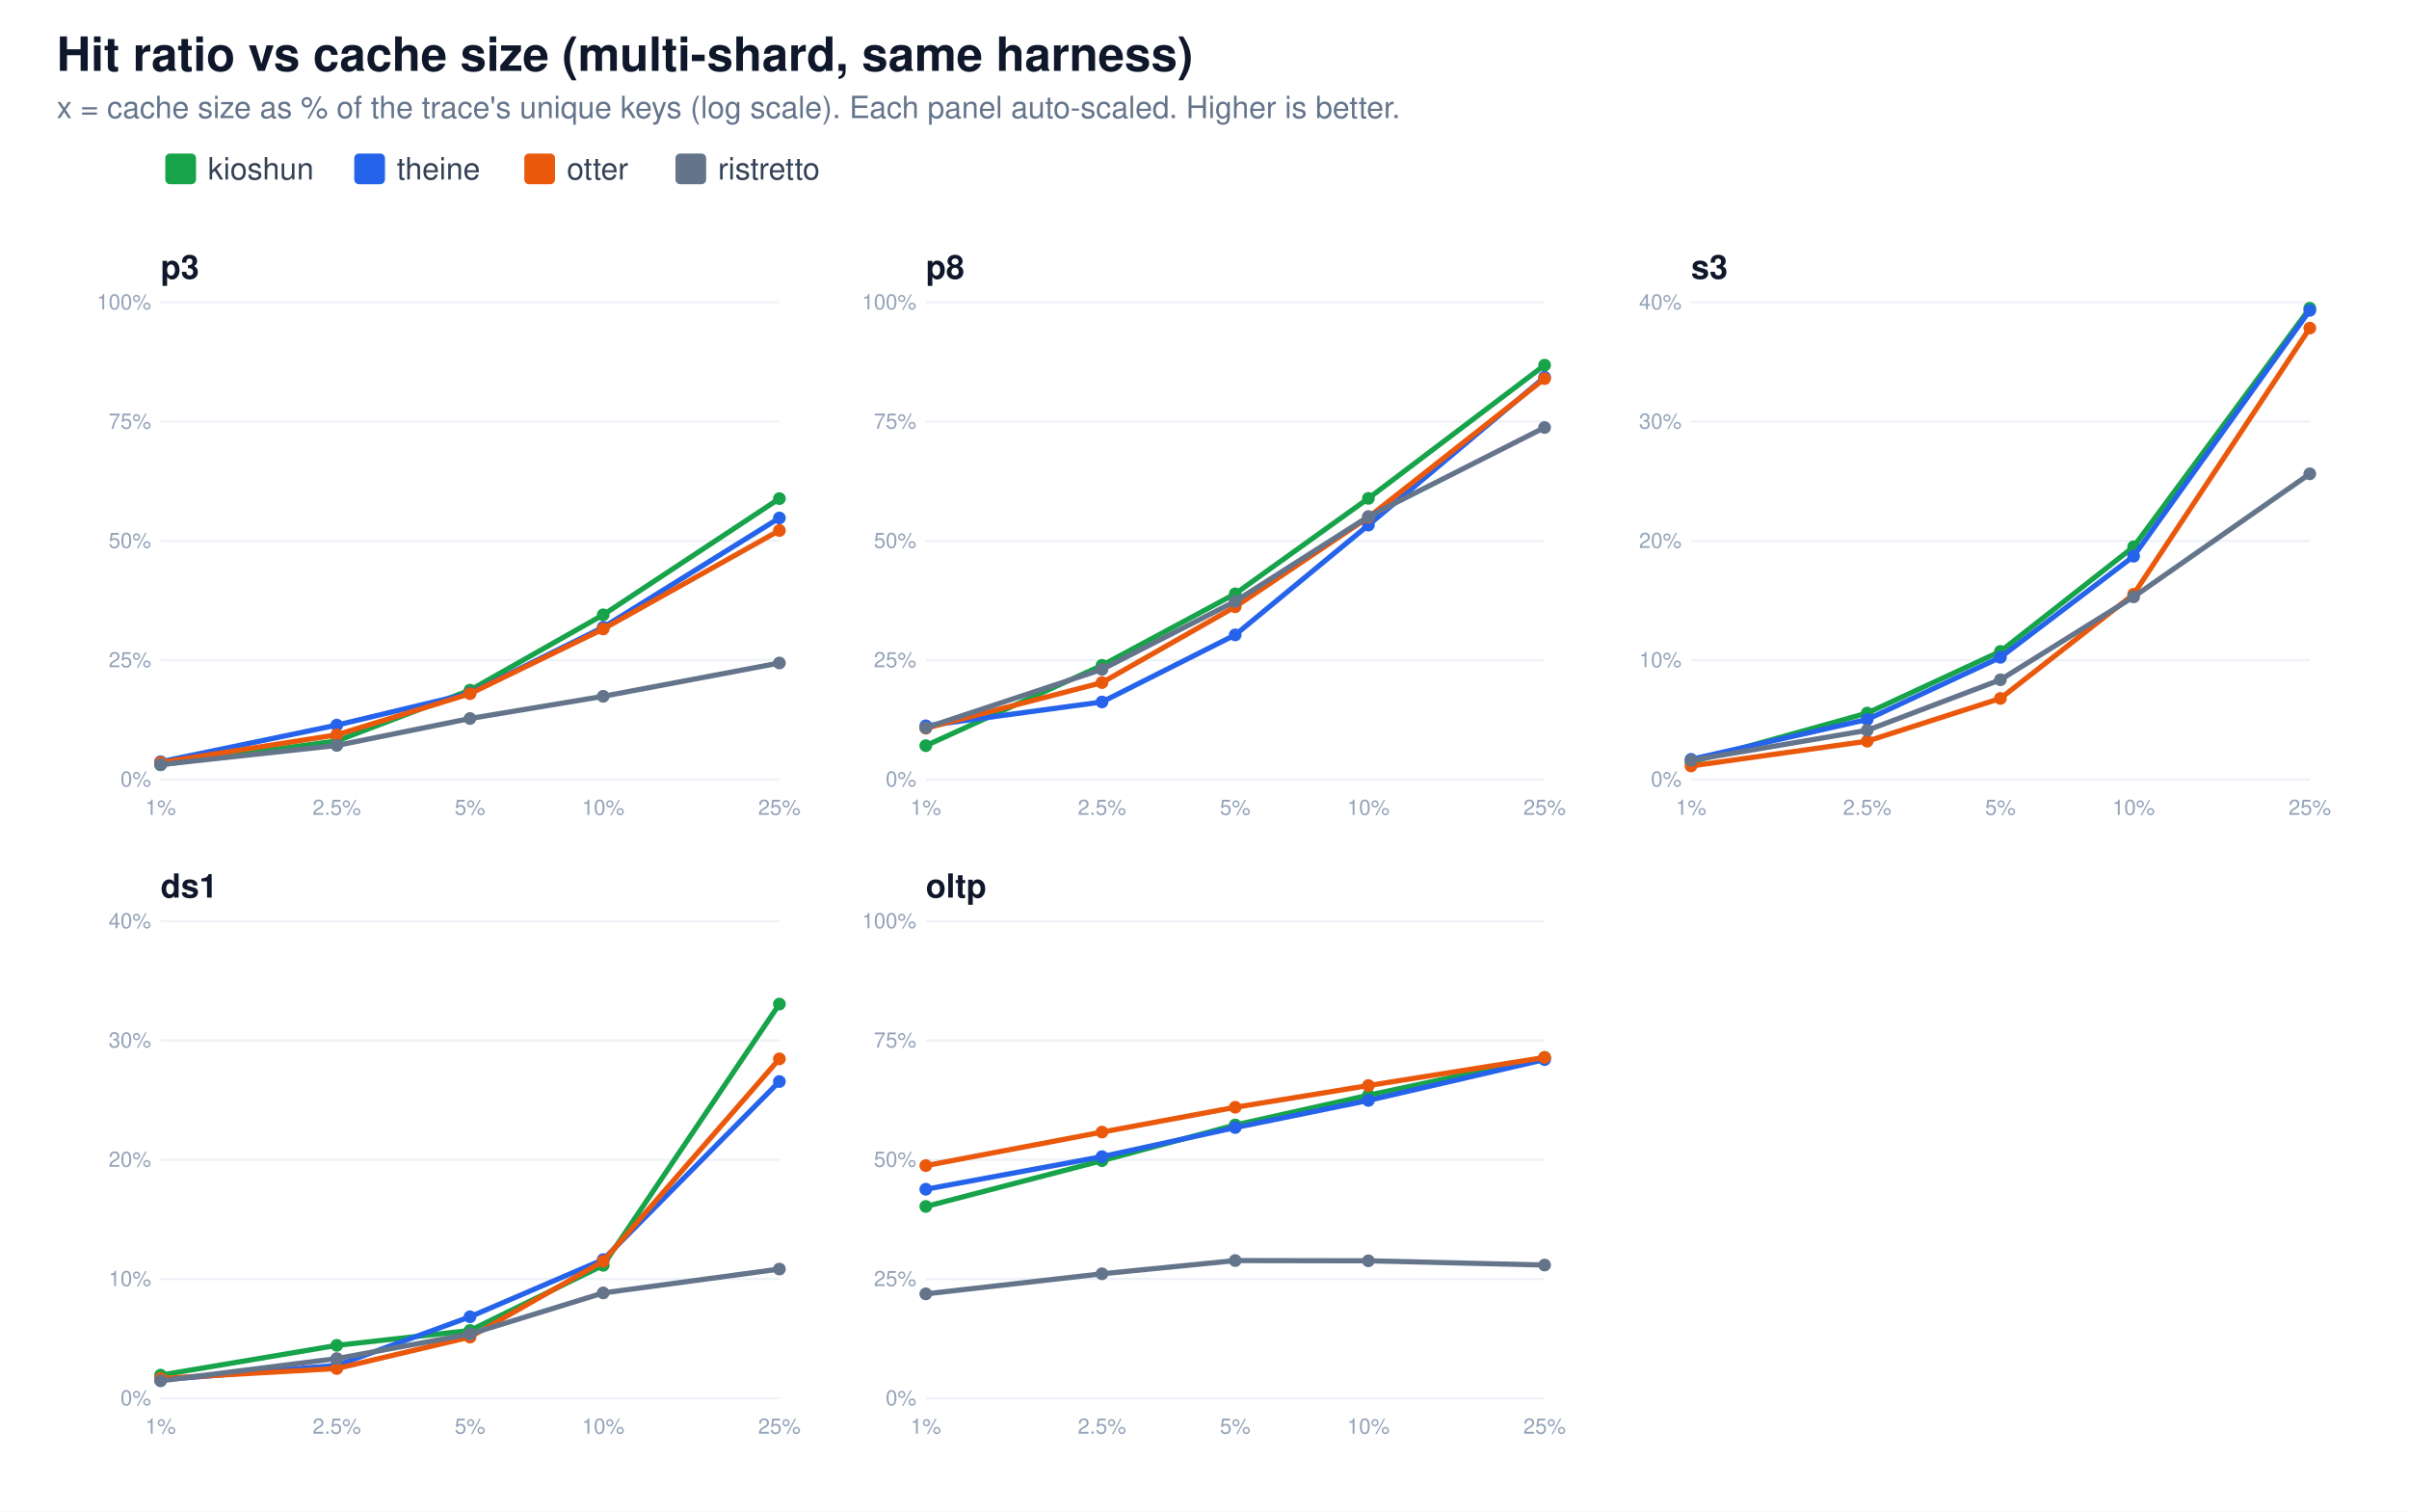
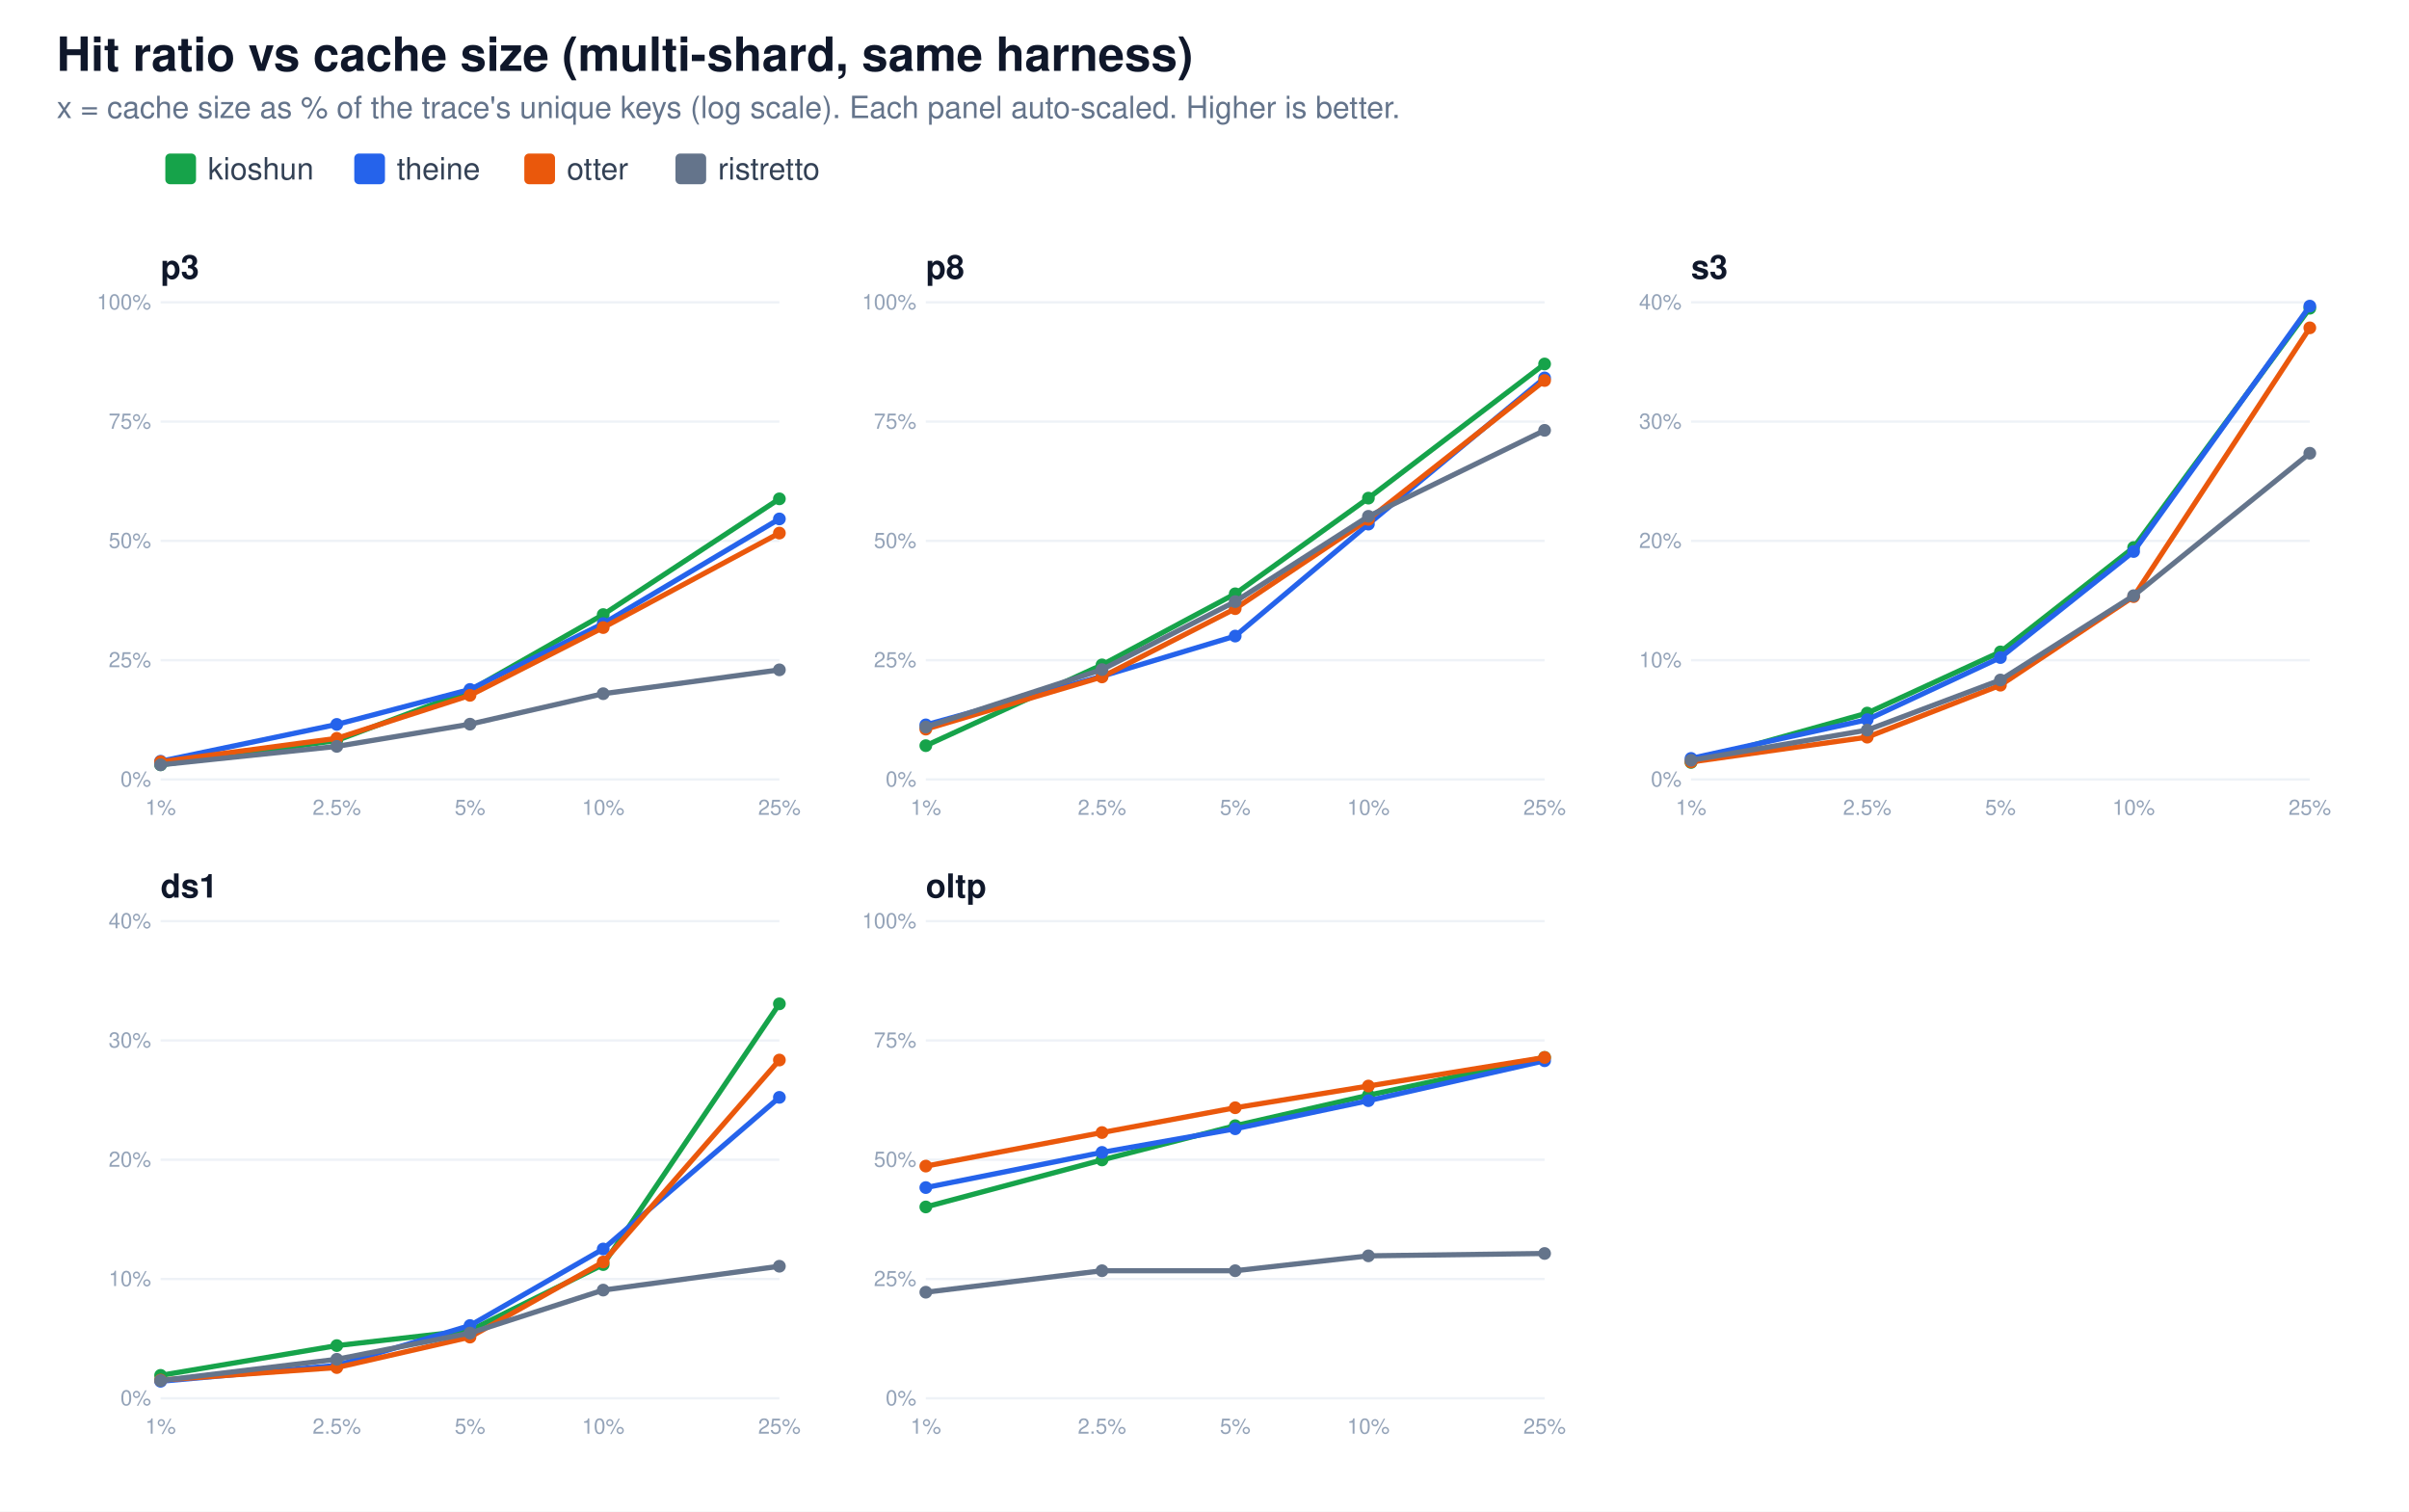
<svg xmlns="http://www.w3.org/2000/svg" width="1020" height="640" viewBox="0 0 1020 640" font-family="-apple-system,Segoe UI,Helvetica,Arial,sans-serif">
  <rect width="1020" height="640" fill="white" />
  <text x="24" y="30" font-size="20" font-weight="700" fill="#0f172a">Hit ratio vs cache size (multi-shard, same harness)</text>
  <text x="24" y="50" font-size="13" fill="#64748b">x = cache size as % of the trace's unique keys (log scale). Each panel auto-scaled. Higher is better.</text>
  <rect x="70" y="65" width="13" height="13" rx="2" fill="#16a34a" />
  <text x="88" y="76" font-size="13" fill="#334155">kioshun</text>
  <rect x="150" y="65" width="13" height="13" rx="2" fill="#2563eb" />
  <text x="168" y="76" font-size="13" fill="#334155">theine</text>
  <rect x="222" y="65" width="13" height="13" rx="2" fill="#ea580c" />
  <text x="240" y="76" font-size="13" fill="#334155">otter</text>
  <rect x="286" y="65" width="13" height="13" rx="2" fill="#64748b" />
  <text x="304" y="76" font-size="13" fill="#334155">ristretto</text>
  <text x="68.0" y="118" font-size="14" font-weight="700" fill="#0f172a">p3</text>
  <line x1="68.0" y1="330.0" x2="330.0" y2="330.0" stroke="#eef2f7" />
  <text x="64.0" y="333.0" font-size="9" fill="#94a3b8" text-anchor="end">0%</text>
  <line x1="68.0" y1="279.5" x2="330.0" y2="279.5" stroke="#eef2f7" />
  <text x="64.0" y="282.5" font-size="9" fill="#94a3b8" text-anchor="end">25%</text>
  <line x1="68.0" y1="229.0" x2="330.0" y2="229.0" stroke="#eef2f7" />
  <text x="64.0" y="232.0" font-size="9" fill="#94a3b8" text-anchor="end">50%</text>
  <line x1="68.0" y1="178.5" x2="330.0" y2="178.5" stroke="#eef2f7" />
  <text x="64.0" y="181.5" font-size="9" fill="#94a3b8" text-anchor="end">75%</text>
  <line x1="68.0" y1="128.0" x2="330.0" y2="128.0" stroke="#eef2f7" />
  <text x="64.0" y="131.0" font-size="9" fill="#94a3b8" text-anchor="end">100%</text>
  <text x="68.0" y="345.0" font-size="9" fill="#94a3b8" text-anchor="middle">1%</text>
  <text x="142.6" y="345.0" font-size="9" fill="#94a3b8" text-anchor="middle">2.5%</text>
  <text x="199.0" y="345.0" font-size="9" fill="#94a3b8" text-anchor="middle">5%</text>
  <text x="255.4" y="345.0" font-size="9" fill="#94a3b8" text-anchor="middle">10%</text>
  <text x="330.0" y="345.0" font-size="9" fill="#94a3b8" text-anchor="middle">25%</text>
-   <path d="M68.0 323.8 L142.6 313.7 L199.0 292.2 L255.4 260.3 L330.0 211.1 " fill="none" stroke="#16a34a" stroke-width="2.2" />
+   <path d="M68.0 323.8 L142.6 313.5 L199.0 292.3 L255.4 260.2 L330.0 211.2 " fill="none" stroke="#16a34a" stroke-width="2.2" />
  <circle cx="68.0" cy="323.8" r="2.7" fill="#16a34a" />
-   <circle cx="142.6" cy="313.7" r="2.7" fill="#16a34a" />
-   <circle cx="199.0" cy="292.2" r="2.7" fill="#16a34a" />
-   <circle cx="255.4" cy="260.3" r="2.7" fill="#16a34a" />
-   <circle cx="330.0" cy="211.1" r="2.7" fill="#16a34a" />
-   <path d="M68.0 322.5 L142.6 307.0 L199.0 293.5 L255.4 265.6 L330.0 219.3 " fill="none" stroke="#2563eb" stroke-width="2.2" />
-   <circle cx="68.0" cy="322.5" r="2.7" fill="#2563eb" />
-   <circle cx="142.6" cy="307.0" r="2.7" fill="#2563eb" />
-   <circle cx="199.0" cy="293.5" r="2.7" fill="#2563eb" />
-   <circle cx="255.4" cy="265.6" r="2.7" fill="#2563eb" />
-   <circle cx="330.0" cy="219.3" r="2.7" fill="#2563eb" />
-   <path d="M68.0 322.8 L142.6 311.1 L199.0 293.7 L255.4 266.3 L330.0 224.6 " fill="none" stroke="#ea580c" stroke-width="2.2" />
-   <circle cx="68.0" cy="322.8" r="2.7" fill="#ea580c" />
-   <circle cx="142.6" cy="311.1" r="2.7" fill="#ea580c" />
-   <circle cx="199.0" cy="293.7" r="2.7" fill="#ea580c" />
-   <circle cx="255.4" cy="266.3" r="2.7" fill="#ea580c" />
-   <circle cx="330.0" cy="224.6" r="2.7" fill="#ea580c" />
-   <path d="M68.0 323.7 L142.6 315.6 L199.0 304.2 L255.4 294.8 L330.0 280.7 " fill="none" stroke="#64748b" stroke-width="2.2" />
-   <circle cx="68.0" cy="323.7" r="2.7" fill="#64748b" />
-   <circle cx="142.6" cy="315.6" r="2.7" fill="#64748b" />
-   <circle cx="199.0" cy="304.2" r="2.7" fill="#64748b" />
-   <circle cx="255.4" cy="294.8" r="2.7" fill="#64748b" />
-   <circle cx="330.0" cy="280.7" r="2.7" fill="#64748b" />
+   <circle cx="142.6" cy="313.5" r="2.7" fill="#16a34a" />
+   <circle cx="199.0" cy="292.3" r="2.7" fill="#16a34a" />
+   <circle cx="255.4" cy="260.2" r="2.7" fill="#16a34a" />
+   <circle cx="330.0" cy="211.2" r="2.7" fill="#16a34a" />
+   <path d="M68.0 322.3 L142.6 306.7 L199.0 291.9 L255.4 264.0 L330.0 219.7 " fill="none" stroke="#2563eb" stroke-width="2.2" />
+   <circle cx="68.0" cy="322.3" r="2.7" fill="#2563eb" />
+   <circle cx="142.6" cy="306.7" r="2.7" fill="#2563eb" />
+   <circle cx="199.0" cy="291.9" r="2.7" fill="#2563eb" />
+   <circle cx="255.4" cy="264.0" r="2.7" fill="#2563eb" />
+   <circle cx="330.0" cy="219.7" r="2.7" fill="#2563eb" />
+   <path d="M68.0 322.5 L142.6 312.6 L199.0 294.4 L255.4 265.7 L330.0 225.7 " fill="none" stroke="#ea580c" stroke-width="2.2" />
+   <circle cx="68.0" cy="322.5" r="2.7" fill="#ea580c" />
+   <circle cx="142.6" cy="312.6" r="2.7" fill="#ea580c" />
+   <circle cx="199.0" cy="294.4" r="2.7" fill="#ea580c" />
+   <circle cx="255.4" cy="265.7" r="2.7" fill="#ea580c" />
+   <circle cx="330.0" cy="225.7" r="2.7" fill="#ea580c" />
+   <path d="M68.0 323.8 L142.6 316.0 L199.0 306.6 L255.4 293.7 L330.0 283.6 " fill="none" stroke="#64748b" stroke-width="2.2" />
+   <circle cx="68.0" cy="323.8" r="2.7" fill="#64748b" />
+   <circle cx="142.6" cy="316.0" r="2.7" fill="#64748b" />
+   <circle cx="199.0" cy="306.6" r="2.7" fill="#64748b" />
+   <circle cx="255.4" cy="293.7" r="2.7" fill="#64748b" />
+   <circle cx="330.0" cy="283.6" r="2.7" fill="#64748b" />
  <text x="392.0" y="118" font-size="14" font-weight="700" fill="#0f172a">p8</text>
  <line x1="392.0" y1="330.0" x2="654.0" y2="330.0" stroke="#eef2f7" />
  <text x="388.0" y="333.0" font-size="9" fill="#94a3b8" text-anchor="end">0%</text>
  <line x1="392.0" y1="279.5" x2="654.0" y2="279.5" stroke="#eef2f7" />
  <text x="388.0" y="282.5" font-size="9" fill="#94a3b8" text-anchor="end">25%</text>
  <line x1="392.0" y1="229.0" x2="654.0" y2="229.0" stroke="#eef2f7" />
  <text x="388.0" y="232.0" font-size="9" fill="#94a3b8" text-anchor="end">50%</text>
  <line x1="392.0" y1="178.5" x2="654.0" y2="178.5" stroke="#eef2f7" />
  <text x="388.0" y="181.5" font-size="9" fill="#94a3b8" text-anchor="end">75%</text>
  <line x1="392.0" y1="128.0" x2="654.0" y2="128.0" stroke="#eef2f7" />
  <text x="388.0" y="131.0" font-size="9" fill="#94a3b8" text-anchor="end">100%</text>
  <text x="392.0" y="345.0" font-size="9" fill="#94a3b8" text-anchor="middle">1%</text>
  <text x="466.6" y="345.0" font-size="9" fill="#94a3b8" text-anchor="middle">2.5%</text>
  <text x="523.0" y="345.0" font-size="9" fill="#94a3b8" text-anchor="middle">5%</text>
  <text x="579.4" y="345.0" font-size="9" fill="#94a3b8" text-anchor="middle">10%</text>
  <text x="654.0" y="345.0" font-size="9" fill="#94a3b8" text-anchor="middle">25%</text>
-   <path d="M392.0 315.7 L466.6 281.7 L523.0 251.4 L579.4 211.0 L654.0 154.6 " fill="none" stroke="#16a34a" stroke-width="2.2" />
+   <path d="M392.0 315.7 L466.6 281.5 L523.0 251.4 L579.4 210.9 L654.0 154.1 " fill="none" stroke="#16a34a" stroke-width="2.2" />
  <circle cx="392.0" cy="315.7" r="2.7" fill="#16a34a" />
-   <circle cx="466.6" cy="281.7" r="2.7" fill="#16a34a" />
+   <circle cx="466.6" cy="281.5" r="2.7" fill="#16a34a" />
  <circle cx="523.0" cy="251.4" r="2.7" fill="#16a34a" />
-   <circle cx="579.4" cy="211.0" r="2.7" fill="#16a34a" />
-   <circle cx="654.0" cy="154.6" r="2.7" fill="#16a34a" />
-   <path d="M392.0 307.3 L466.6 297.2 L523.0 268.8 L579.4 222.3 L654.0 159.7 " fill="none" stroke="#2563eb" stroke-width="2.2" />
-   <circle cx="392.0" cy="307.3" r="2.7" fill="#2563eb" />
-   <circle cx="466.6" cy="297.2" r="2.7" fill="#2563eb" />
-   <circle cx="523.0" cy="268.8" r="2.7" fill="#2563eb" />
-   <circle cx="579.4" cy="222.3" r="2.7" fill="#2563eb" />
-   <circle cx="654.0" cy="159.7" r="2.7" fill="#2563eb" />
-   <path d="M392.0 308.3 L466.6 289.0 L523.0 256.9 L579.4 219.0 L654.0 160.3 " fill="none" stroke="#ea580c" stroke-width="2.2" />
-   <circle cx="392.0" cy="308.3" r="2.7" fill="#ea580c" />
-   <circle cx="466.6" cy="289.0" r="2.7" fill="#ea580c" />
-   <circle cx="523.0" cy="256.9" r="2.7" fill="#ea580c" />
-   <circle cx="579.4" cy="219.0" r="2.7" fill="#ea580c" />
-   <circle cx="654.0" cy="160.3" r="2.7" fill="#ea580c" />
-   <path d="M392.0 308.1 L466.6 283.4 L523.0 254.6 L579.4 218.7 L654.0 181.0 " fill="none" stroke="#64748b" stroke-width="2.2" />
-   <circle cx="392.0" cy="308.1" r="2.7" fill="#64748b" />
-   <circle cx="466.6" cy="283.4" r="2.7" fill="#64748b" />
-   <circle cx="523.0" cy="254.6" r="2.7" fill="#64748b" />
-   <circle cx="579.4" cy="218.7" r="2.7" fill="#64748b" />
-   <circle cx="654.0" cy="181.0" r="2.7" fill="#64748b" />
+   <circle cx="579.4" cy="210.9" r="2.7" fill="#16a34a" />
+   <circle cx="654.0" cy="154.1" r="2.7" fill="#16a34a" />
+   <path d="M392.0 306.9 L466.6 286.3 L523.0 269.3 L579.4 221.9 L654.0 160.0 " fill="none" stroke="#2563eb" stroke-width="2.2" />
+   <circle cx="392.0" cy="306.9" r="2.7" fill="#2563eb" />
+   <circle cx="466.6" cy="286.3" r="2.7" fill="#2563eb" />
+   <circle cx="523.0" cy="269.3" r="2.7" fill="#2563eb" />
+   <circle cx="579.4" cy="221.9" r="2.7" fill="#2563eb" />
+   <circle cx="654.0" cy="160.0" r="2.7" fill="#2563eb" />
+   <path d="M392.0 308.7 L466.6 286.6 L523.0 257.7 L579.4 219.9 L654.0 161.1 " fill="none" stroke="#ea580c" stroke-width="2.2" />
+   <circle cx="392.0" cy="308.7" r="2.7" fill="#ea580c" />
+   <circle cx="466.6" cy="286.6" r="2.7" fill="#ea580c" />
+   <circle cx="523.0" cy="257.7" r="2.7" fill="#ea580c" />
+   <circle cx="579.4" cy="219.9" r="2.7" fill="#ea580c" />
+   <circle cx="654.0" cy="161.1" r="2.7" fill="#ea580c" />
+   <path d="M392.0 307.8 L466.6 283.5 L523.0 254.7 L579.4 218.6 L654.0 182.2 " fill="none" stroke="#64748b" stroke-width="2.2" />
+   <circle cx="392.0" cy="307.8" r="2.7" fill="#64748b" />
+   <circle cx="466.6" cy="283.5" r="2.7" fill="#64748b" />
+   <circle cx="523.0" cy="254.7" r="2.7" fill="#64748b" />
+   <circle cx="579.4" cy="218.6" r="2.7" fill="#64748b" />
+   <circle cx="654.0" cy="182.2" r="2.7" fill="#64748b" />
  <text x="716.0" y="118" font-size="14" font-weight="700" fill="#0f172a">s3</text>
  <line x1="716.0" y1="330.0" x2="978.0" y2="330.0" stroke="#eef2f7" />
  <text x="712.0" y="333.0" font-size="9" fill="#94a3b8" text-anchor="end">0%</text>
  <line x1="716.0" y1="279.5" x2="978.0" y2="279.5" stroke="#eef2f7" />
  <text x="712.0" y="282.5" font-size="9" fill="#94a3b8" text-anchor="end">10%</text>
  <line x1="716.0" y1="229.0" x2="978.0" y2="229.0" stroke="#eef2f7" />
  <text x="712.0" y="232.0" font-size="9" fill="#94a3b8" text-anchor="end">20%</text>
  <line x1="716.0" y1="178.5" x2="978.0" y2="178.5" stroke="#eef2f7" />
  <text x="712.0" y="181.5" font-size="9" fill="#94a3b8" text-anchor="end">30%</text>
  <line x1="716.0" y1="128.0" x2="978.0" y2="128.0" stroke="#eef2f7" />
  <text x="712.0" y="131.0" font-size="9" fill="#94a3b8" text-anchor="end">40%</text>
  <text x="716.0" y="345.0" font-size="9" fill="#94a3b8" text-anchor="middle">1%</text>
  <text x="790.6" y="345.0" font-size="9" fill="#94a3b8" text-anchor="middle">2.5%</text>
  <text x="847.0" y="345.0" font-size="9" fill="#94a3b8" text-anchor="middle">5%</text>
  <text x="903.4" y="345.0" font-size="9" fill="#94a3b8" text-anchor="middle">10%</text>
  <text x="978.0" y="345.0" font-size="9" fill="#94a3b8" text-anchor="middle">25%</text>
-   <path d="M716.0 322.7 L790.6 301.9 L847.0 275.8 L903.4 231.5 L978.0 130.5 " fill="none" stroke="#16a34a" stroke-width="2.2" />
-   <circle cx="716.0" cy="322.7" r="2.7" fill="#16a34a" />
+   <path d="M716.0 322.8 L790.6 301.9 L847.0 276.0 L903.4 231.8 L978.0 130.5 " fill="none" stroke="#16a34a" stroke-width="2.2" />
+   <circle cx="716.0" cy="322.8" r="2.7" fill="#16a34a" />
  <circle cx="790.6" cy="301.9" r="2.7" fill="#16a34a" />
-   <circle cx="847.0" cy="275.8" r="2.7" fill="#16a34a" />
-   <circle cx="903.4" cy="231.5" r="2.7" fill="#16a34a" />
+   <circle cx="847.0" cy="276.0" r="2.7" fill="#16a34a" />
+   <circle cx="903.4" cy="231.8" r="2.7" fill="#16a34a" />
  <circle cx="978.0" cy="130.5" r="2.7" fill="#16a34a" />
-   <path d="M716.0 321.5 L790.6 304.6 L847.0 278.3 L903.4 235.5 L978.0 131.4 " fill="none" stroke="#2563eb" stroke-width="2.2" />
-   <circle cx="716.0" cy="321.5" r="2.7" fill="#2563eb" />
-   <circle cx="790.6" cy="304.6" r="2.7" fill="#2563eb" />
-   <circle cx="847.0" cy="278.3" r="2.7" fill="#2563eb" />
-   <circle cx="903.4" cy="235.5" r="2.7" fill="#2563eb" />
-   <circle cx="978.0" cy="131.4" r="2.7" fill="#2563eb" />
-   <path d="M716.0 324.3 L790.6 313.8 L847.0 295.7 L903.4 251.6 L978.0 138.9 " fill="none" stroke="#ea580c" stroke-width="2.2" />
-   <circle cx="716.0" cy="324.3" r="2.7" fill="#ea580c" />
-   <circle cx="790.6" cy="313.8" r="2.7" fill="#ea580c" />
-   <circle cx="847.0" cy="295.7" r="2.7" fill="#ea580c" />
-   <circle cx="903.4" cy="251.6" r="2.7" fill="#ea580c" />
-   <circle cx="978.0" cy="138.9" r="2.7" fill="#ea580c" />
-   <path d="M716.0 321.9 L790.6 309.2 L847.0 287.8 L903.4 252.7 L978.0 200.6 " fill="none" stroke="#64748b" stroke-width="2.2" />
+   <path d="M716.0 321.1 L790.6 304.7 L847.0 278.4 L903.4 233.5 L978.0 129.6 " fill="none" stroke="#2563eb" stroke-width="2.2" />
+   <circle cx="716.0" cy="321.1" r="2.7" fill="#2563eb" />
+   <circle cx="790.6" cy="304.7" r="2.7" fill="#2563eb" />
+   <circle cx="847.0" cy="278.4" r="2.7" fill="#2563eb" />
+   <circle cx="903.4" cy="233.5" r="2.7" fill="#2563eb" />
+   <circle cx="978.0" cy="129.6" r="2.7" fill="#2563eb" />
+   <path d="M716.0 322.6 L790.6 312.1 L847.0 290.1 L903.4 252.6 L978.0 138.8 " fill="none" stroke="#ea580c" stroke-width="2.2" />
+   <circle cx="716.0" cy="322.6" r="2.7" fill="#ea580c" />
+   <circle cx="790.6" cy="312.1" r="2.7" fill="#ea580c" />
+   <circle cx="847.0" cy="290.1" r="2.7" fill="#ea580c" />
+   <circle cx="903.4" cy="252.6" r="2.7" fill="#ea580c" />
+   <circle cx="978.0" cy="138.8" r="2.7" fill="#ea580c" />
+   <path d="M716.0 321.9 L790.6 309.1 L847.0 287.9 L903.4 252.2 L978.0 191.9 " fill="none" stroke="#64748b" stroke-width="2.2" />
  <circle cx="716.0" cy="321.9" r="2.7" fill="#64748b" />
-   <circle cx="790.6" cy="309.2" r="2.7" fill="#64748b" />
-   <circle cx="847.0" cy="287.8" r="2.7" fill="#64748b" />
-   <circle cx="903.4" cy="252.7" r="2.7" fill="#64748b" />
-   <circle cx="978.0" cy="200.6" r="2.7" fill="#64748b" />
+   <circle cx="790.6" cy="309.1" r="2.7" fill="#64748b" />
+   <circle cx="847.0" cy="287.9" r="2.7" fill="#64748b" />
+   <circle cx="903.4" cy="252.2" r="2.7" fill="#64748b" />
+   <circle cx="978.0" cy="191.9" r="2.7" fill="#64748b" />
  <text x="68.0" y="380" font-size="14" font-weight="700" fill="#0f172a">ds1</text>
  <line x1="68.0" y1="592.0" x2="330.0" y2="592.0" stroke="#eef2f7" />
  <text x="64.0" y="595.0" font-size="9" fill="#94a3b8" text-anchor="end">0%</text>
  <line x1="68.0" y1="541.5" x2="330.0" y2="541.5" stroke="#eef2f7" />
  <text x="64.0" y="544.5" font-size="9" fill="#94a3b8" text-anchor="end">10%</text>
  <line x1="68.0" y1="491.0" x2="330.0" y2="491.0" stroke="#eef2f7" />
  <text x="64.0" y="494.0" font-size="9" fill="#94a3b8" text-anchor="end">20%</text>
  <line x1="68.0" y1="440.5" x2="330.0" y2="440.5" stroke="#eef2f7" />
  <text x="64.0" y="443.5" font-size="9" fill="#94a3b8" text-anchor="end">30%</text>
  <line x1="68.0" y1="390.0" x2="330.0" y2="390.0" stroke="#eef2f7" />
  <text x="64.0" y="393.0" font-size="9" fill="#94a3b8" text-anchor="end">40%</text>
  <text x="68.0" y="607.0" font-size="9" fill="#94a3b8" text-anchor="middle">1%</text>
  <text x="142.6" y="607.0" font-size="9" fill="#94a3b8" text-anchor="middle">2.5%</text>
  <text x="199.0" y="607.0" font-size="9" fill="#94a3b8" text-anchor="middle">5%</text>
  <text x="255.4" y="607.0" font-size="9" fill="#94a3b8" text-anchor="middle">10%</text>
  <text x="330.0" y="607.0" font-size="9" fill="#94a3b8" text-anchor="middle">25%</text>
-   <path d="M68.0 582.2 L142.6 569.6 L199.0 563.3 L255.4 535.7 L330.0 425.1 " fill="none" stroke="#16a34a" stroke-width="2.2" />
-   <circle cx="68.0" cy="582.2" r="2.7" fill="#16a34a" />
-   <circle cx="142.6" cy="569.6" r="2.7" fill="#16a34a" />
+   <path d="M68.0 582.3 L142.6 569.7 L199.0 563.3 L255.4 535.4 L330.0 425.0 " fill="none" stroke="#16a34a" stroke-width="2.2" />
+   <circle cx="68.0" cy="582.3" r="2.7" fill="#16a34a" />
+   <circle cx="142.6" cy="569.7" r="2.7" fill="#16a34a" />
  <circle cx="199.0" cy="563.3" r="2.7" fill="#16a34a" />
-   <circle cx="255.4" cy="535.7" r="2.7" fill="#16a34a" />
-   <circle cx="330.0" cy="425.1" r="2.7" fill="#16a34a" />
-   <path d="M68.0 584.2 L142.6 578.1 L199.0 557.5 L255.4 533.3 L330.0 457.9 " fill="none" stroke="#2563eb" stroke-width="2.2" />
-   <circle cx="68.0" cy="584.2" r="2.7" fill="#2563eb" />
+   <circle cx="255.4" cy="535.4" r="2.7" fill="#16a34a" />
+   <circle cx="330.0" cy="425.0" r="2.7" fill="#16a34a" />
+   <path d="M68.0 584.8 L142.6 578.1 L199.0 561.2 L255.4 528.8 L330.0 464.6 " fill="none" stroke="#2563eb" stroke-width="2.2" />
+   <circle cx="68.0" cy="584.8" r="2.7" fill="#2563eb" />
  <circle cx="142.6" cy="578.1" r="2.7" fill="#2563eb" />
-   <circle cx="199.0" cy="557.5" r="2.7" fill="#2563eb" />
-   <circle cx="255.4" cy="533.3" r="2.7" fill="#2563eb" />
-   <circle cx="330.0" cy="457.9" r="2.7" fill="#2563eb" />
-   <path d="M68.0 583.6 L142.6 579.4 L199.0 566.1 L255.4 534.0 L330.0 448.3 " fill="none" stroke="#ea580c" stroke-width="2.2" />
-   <circle cx="68.0" cy="583.6" r="2.7" fill="#ea580c" />
-   <circle cx="142.6" cy="579.4" r="2.7" fill="#ea580c" />
+   <circle cx="199.0" cy="561.2" r="2.7" fill="#2563eb" />
+   <circle cx="255.4" cy="528.8" r="2.7" fill="#2563eb" />
+   <circle cx="330.0" cy="464.6" r="2.7" fill="#2563eb" />
+   <path d="M68.0 584.3 L142.6 579.0 L199.0 566.1 L255.4 534.3 L330.0 448.8 " fill="none" stroke="#ea580c" stroke-width="2.2" />
+   <circle cx="68.0" cy="584.3" r="2.7" fill="#ea580c" />
+   <circle cx="142.6" cy="579.0" r="2.7" fill="#ea580c" />
  <circle cx="199.0" cy="566.1" r="2.7" fill="#ea580c" />
-   <circle cx="255.4" cy="534.0" r="2.7" fill="#ea580c" />
-   <circle cx="330.0" cy="448.3" r="2.7" fill="#ea580c" />
-   <path d="M68.0 584.6 L142.6 575.2 L199.0 564.8 L255.4 547.4 L330.0 537.3 " fill="none" stroke="#64748b" stroke-width="2.2" />
-   <circle cx="68.0" cy="584.6" r="2.7" fill="#64748b" />
-   <circle cx="142.6" cy="575.2" r="2.7" fill="#64748b" />
-   <circle cx="199.0" cy="564.8" r="2.7" fill="#64748b" />
-   <circle cx="255.4" cy="547.4" r="2.7" fill="#64748b" />
-   <circle cx="330.0" cy="537.3" r="2.7" fill="#64748b" />
+   <circle cx="255.4" cy="534.3" r="2.7" fill="#ea580c" />
+   <circle cx="330.0" cy="448.8" r="2.7" fill="#ea580c" />
+   <path d="M68.0 584.5 L142.6 575.5 L199.0 564.4 L255.4 546.2 L330.0 536.1 " fill="none" stroke="#64748b" stroke-width="2.2" />
+   <circle cx="68.0" cy="584.5" r="2.7" fill="#64748b" />
+   <circle cx="142.6" cy="575.5" r="2.7" fill="#64748b" />
+   <circle cx="199.0" cy="564.4" r="2.7" fill="#64748b" />
+   <circle cx="255.4" cy="546.2" r="2.7" fill="#64748b" />
+   <circle cx="330.0" cy="536.1" r="2.7" fill="#64748b" />
  <text x="392.0" y="380" font-size="14" font-weight="700" fill="#0f172a">oltp</text>
  <line x1="392.0" y1="592.0" x2="654.0" y2="592.0" stroke="#eef2f7" />
  <text x="388.0" y="595.0" font-size="9" fill="#94a3b8" text-anchor="end">0%</text>
  <line x1="392.0" y1="541.5" x2="654.0" y2="541.5" stroke="#eef2f7" />
  <text x="388.0" y="544.5" font-size="9" fill="#94a3b8" text-anchor="end">25%</text>
  <line x1="392.0" y1="491.0" x2="654.0" y2="491.0" stroke="#eef2f7" />
  <text x="388.0" y="494.0" font-size="9" fill="#94a3b8" text-anchor="end">50%</text>
  <line x1="392.0" y1="440.5" x2="654.0" y2="440.5" stroke="#eef2f7" />
  <text x="388.0" y="443.5" font-size="9" fill="#94a3b8" text-anchor="end">75%</text>
  <line x1="392.0" y1="390.0" x2="654.0" y2="390.0" stroke="#eef2f7" />
  <text x="388.0" y="393.0" font-size="9" fill="#94a3b8" text-anchor="end">100%</text>
  <text x="392.0" y="607.0" font-size="9" fill="#94a3b8" text-anchor="middle">1%</text>
  <text x="466.6" y="607.0" font-size="9" fill="#94a3b8" text-anchor="middle">2.5%</text>
  <text x="523.0" y="607.0" font-size="9" fill="#94a3b8" text-anchor="middle">5%</text>
  <text x="579.4" y="607.0" font-size="9" fill="#94a3b8" text-anchor="middle">10%</text>
  <text x="654.0" y="607.0" font-size="9" fill="#94a3b8" text-anchor="middle">25%</text>
-   <path d="M392.0 510.8 L466.6 491.4 L523.0 476.3 L579.4 463.7 L654.0 447.7 " fill="none" stroke="#16a34a" stroke-width="2.2" />
-   <circle cx="392.0" cy="510.8" r="2.7" fill="#16a34a" />
-   <circle cx="466.6" cy="491.4" r="2.7" fill="#16a34a" />
-   <circle cx="523.0" cy="476.3" r="2.7" fill="#16a34a" />
+   <path d="M392.0 511.0 L466.6 491.1 L523.0 476.6 L579.4 463.7 L654.0 447.7 " fill="none" stroke="#16a34a" stroke-width="2.2" />
+   <circle cx="392.0" cy="511.0" r="2.7" fill="#16a34a" />
+   <circle cx="466.6" cy="491.1" r="2.7" fill="#16a34a" />
+   <circle cx="523.0" cy="476.6" r="2.7" fill="#16a34a" />
  <circle cx="579.4" cy="463.7" r="2.7" fill="#16a34a" />
  <circle cx="654.0" cy="447.7" r="2.7" fill="#16a34a" />
-   <path d="M392.0 503.5 L466.6 489.7 L523.0 477.4 L579.4 465.9 L654.0 448.6 " fill="none" stroke="#2563eb" stroke-width="2.2" />
-   <circle cx="392.0" cy="503.5" r="2.7" fill="#2563eb" />
-   <circle cx="466.6" cy="489.7" r="2.7" fill="#2563eb" />
-   <circle cx="523.0" cy="477.4" r="2.7" fill="#2563eb" />
-   <circle cx="579.4" cy="465.9" r="2.7" fill="#2563eb" />
-   <circle cx="654.0" cy="448.6" r="2.7" fill="#2563eb" />
-   <path d="M392.0 493.5 L466.6 479.3 L523.0 468.8 L579.4 459.6 L654.0 447.7 " fill="none" stroke="#ea580c" stroke-width="2.2" />
-   <circle cx="392.0" cy="493.5" r="2.7" fill="#ea580c" />
-   <circle cx="466.6" cy="479.3" r="2.7" fill="#ea580c" />
-   <circle cx="523.0" cy="468.8" r="2.7" fill="#ea580c" />
-   <circle cx="579.4" cy="459.6" r="2.7" fill="#ea580c" />
+   <path d="M392.0 502.8 L466.6 487.9 L523.0 477.9 L579.4 466.0 L654.0 449.1 " fill="none" stroke="#2563eb" stroke-width="2.2" />
+   <circle cx="392.0" cy="502.8" r="2.7" fill="#2563eb" />
+   <circle cx="466.6" cy="487.9" r="2.7" fill="#2563eb" />
+   <circle cx="523.0" cy="477.9" r="2.7" fill="#2563eb" />
+   <circle cx="579.4" cy="466.0" r="2.7" fill="#2563eb" />
+   <circle cx="654.0" cy="449.1" r="2.7" fill="#2563eb" />
+   <path d="M392.0 493.7 L466.6 479.5 L523.0 469.0 L579.4 459.8 L654.0 447.7 " fill="none" stroke="#ea580c" stroke-width="2.2" />
+   <circle cx="392.0" cy="493.7" r="2.7" fill="#ea580c" />
+   <circle cx="466.6" cy="479.5" r="2.7" fill="#ea580c" />
+   <circle cx="523.0" cy="469.0" r="2.7" fill="#ea580c" />
+   <circle cx="579.4" cy="459.8" r="2.7" fill="#ea580c" />
  <circle cx="654.0" cy="447.7" r="2.7" fill="#ea580c" />
-   <path d="M392.0 547.8 L466.6 539.3 L523.0 533.7 L579.4 533.8 L654.0 535.6 " fill="none" stroke="#64748b" stroke-width="2.2" />
-   <circle cx="392.0" cy="547.8" r="2.7" fill="#64748b" />
-   <circle cx="466.6" cy="539.3" r="2.7" fill="#64748b" />
-   <circle cx="523.0" cy="533.7" r="2.7" fill="#64748b" />
-   <circle cx="579.4" cy="533.8" r="2.7" fill="#64748b" />
-   <circle cx="654.0" cy="535.6" r="2.7" fill="#64748b" />
+   <path d="M392.0 547.1 L466.6 538.0 L523.0 538.0 L579.4 531.7 L654.0 530.7 " fill="none" stroke="#64748b" stroke-width="2.2" />
+   <circle cx="392.0" cy="547.1" r="2.7" fill="#64748b" />
+   <circle cx="466.6" cy="538.0" r="2.7" fill="#64748b" />
+   <circle cx="523.0" cy="538.0" r="2.7" fill="#64748b" />
+   <circle cx="579.4" cy="531.7" r="2.7" fill="#64748b" />
+   <circle cx="654.0" cy="530.7" r="2.7" fill="#64748b" />
</svg>
